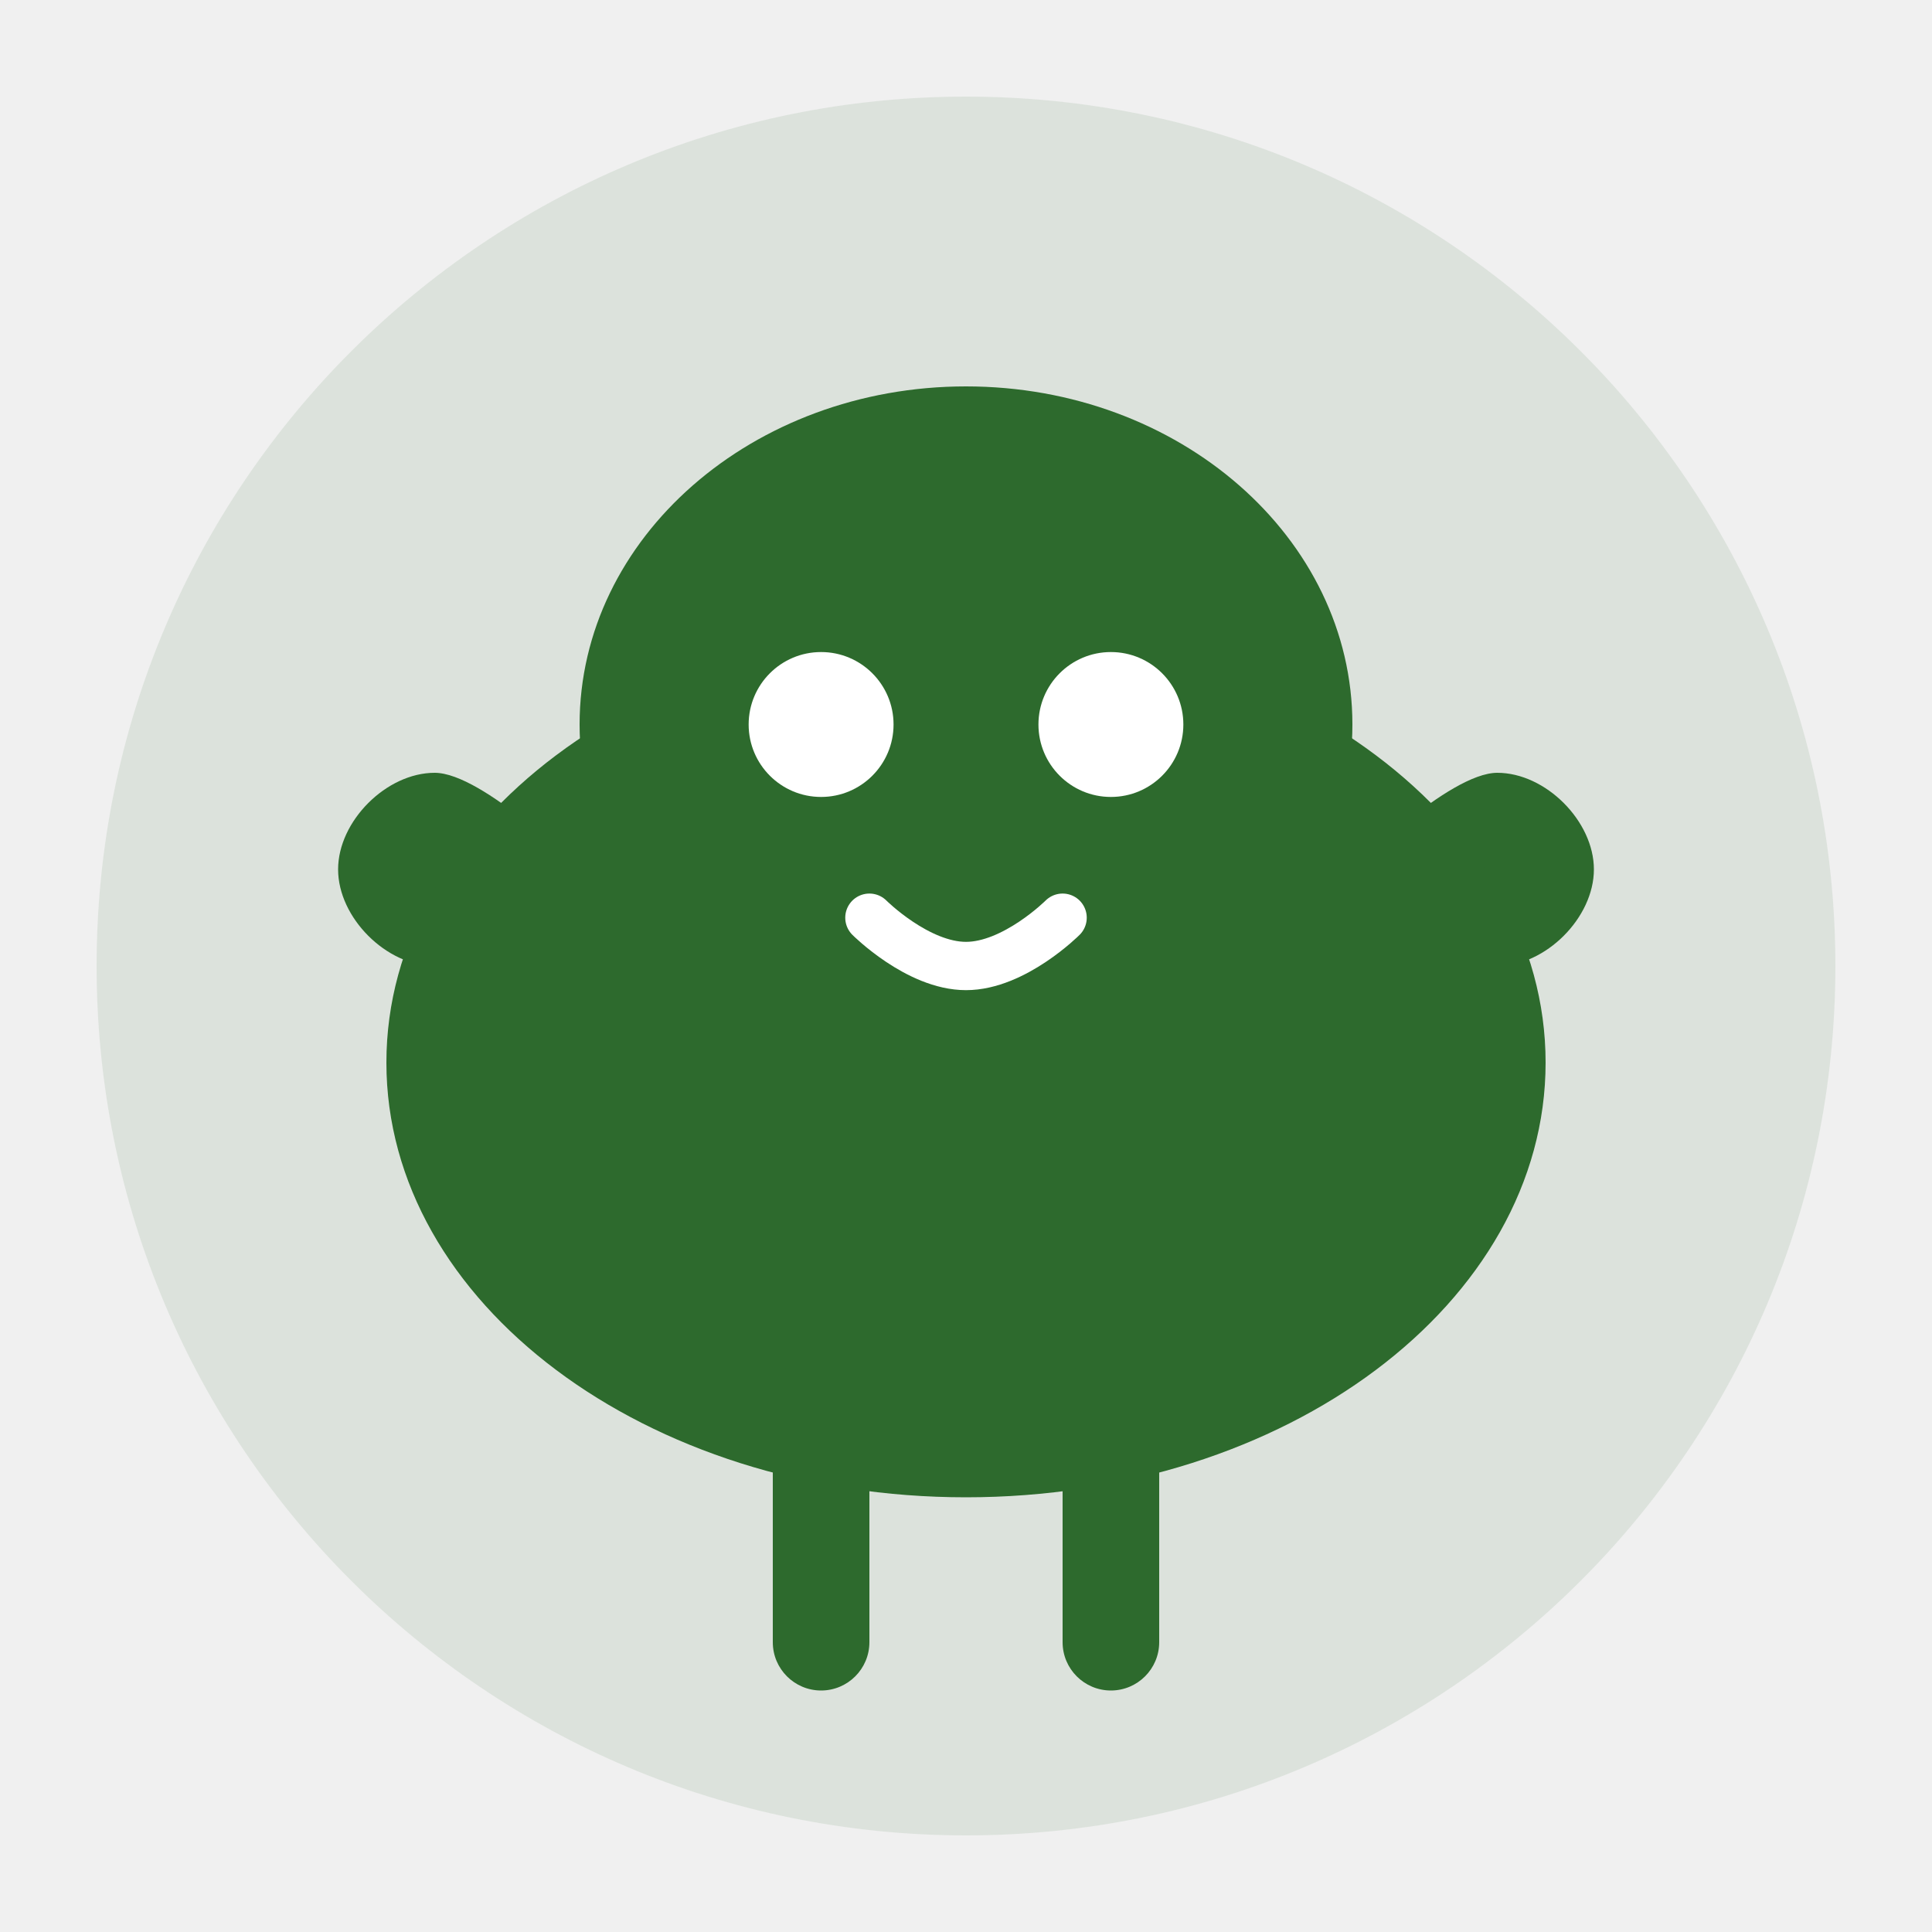
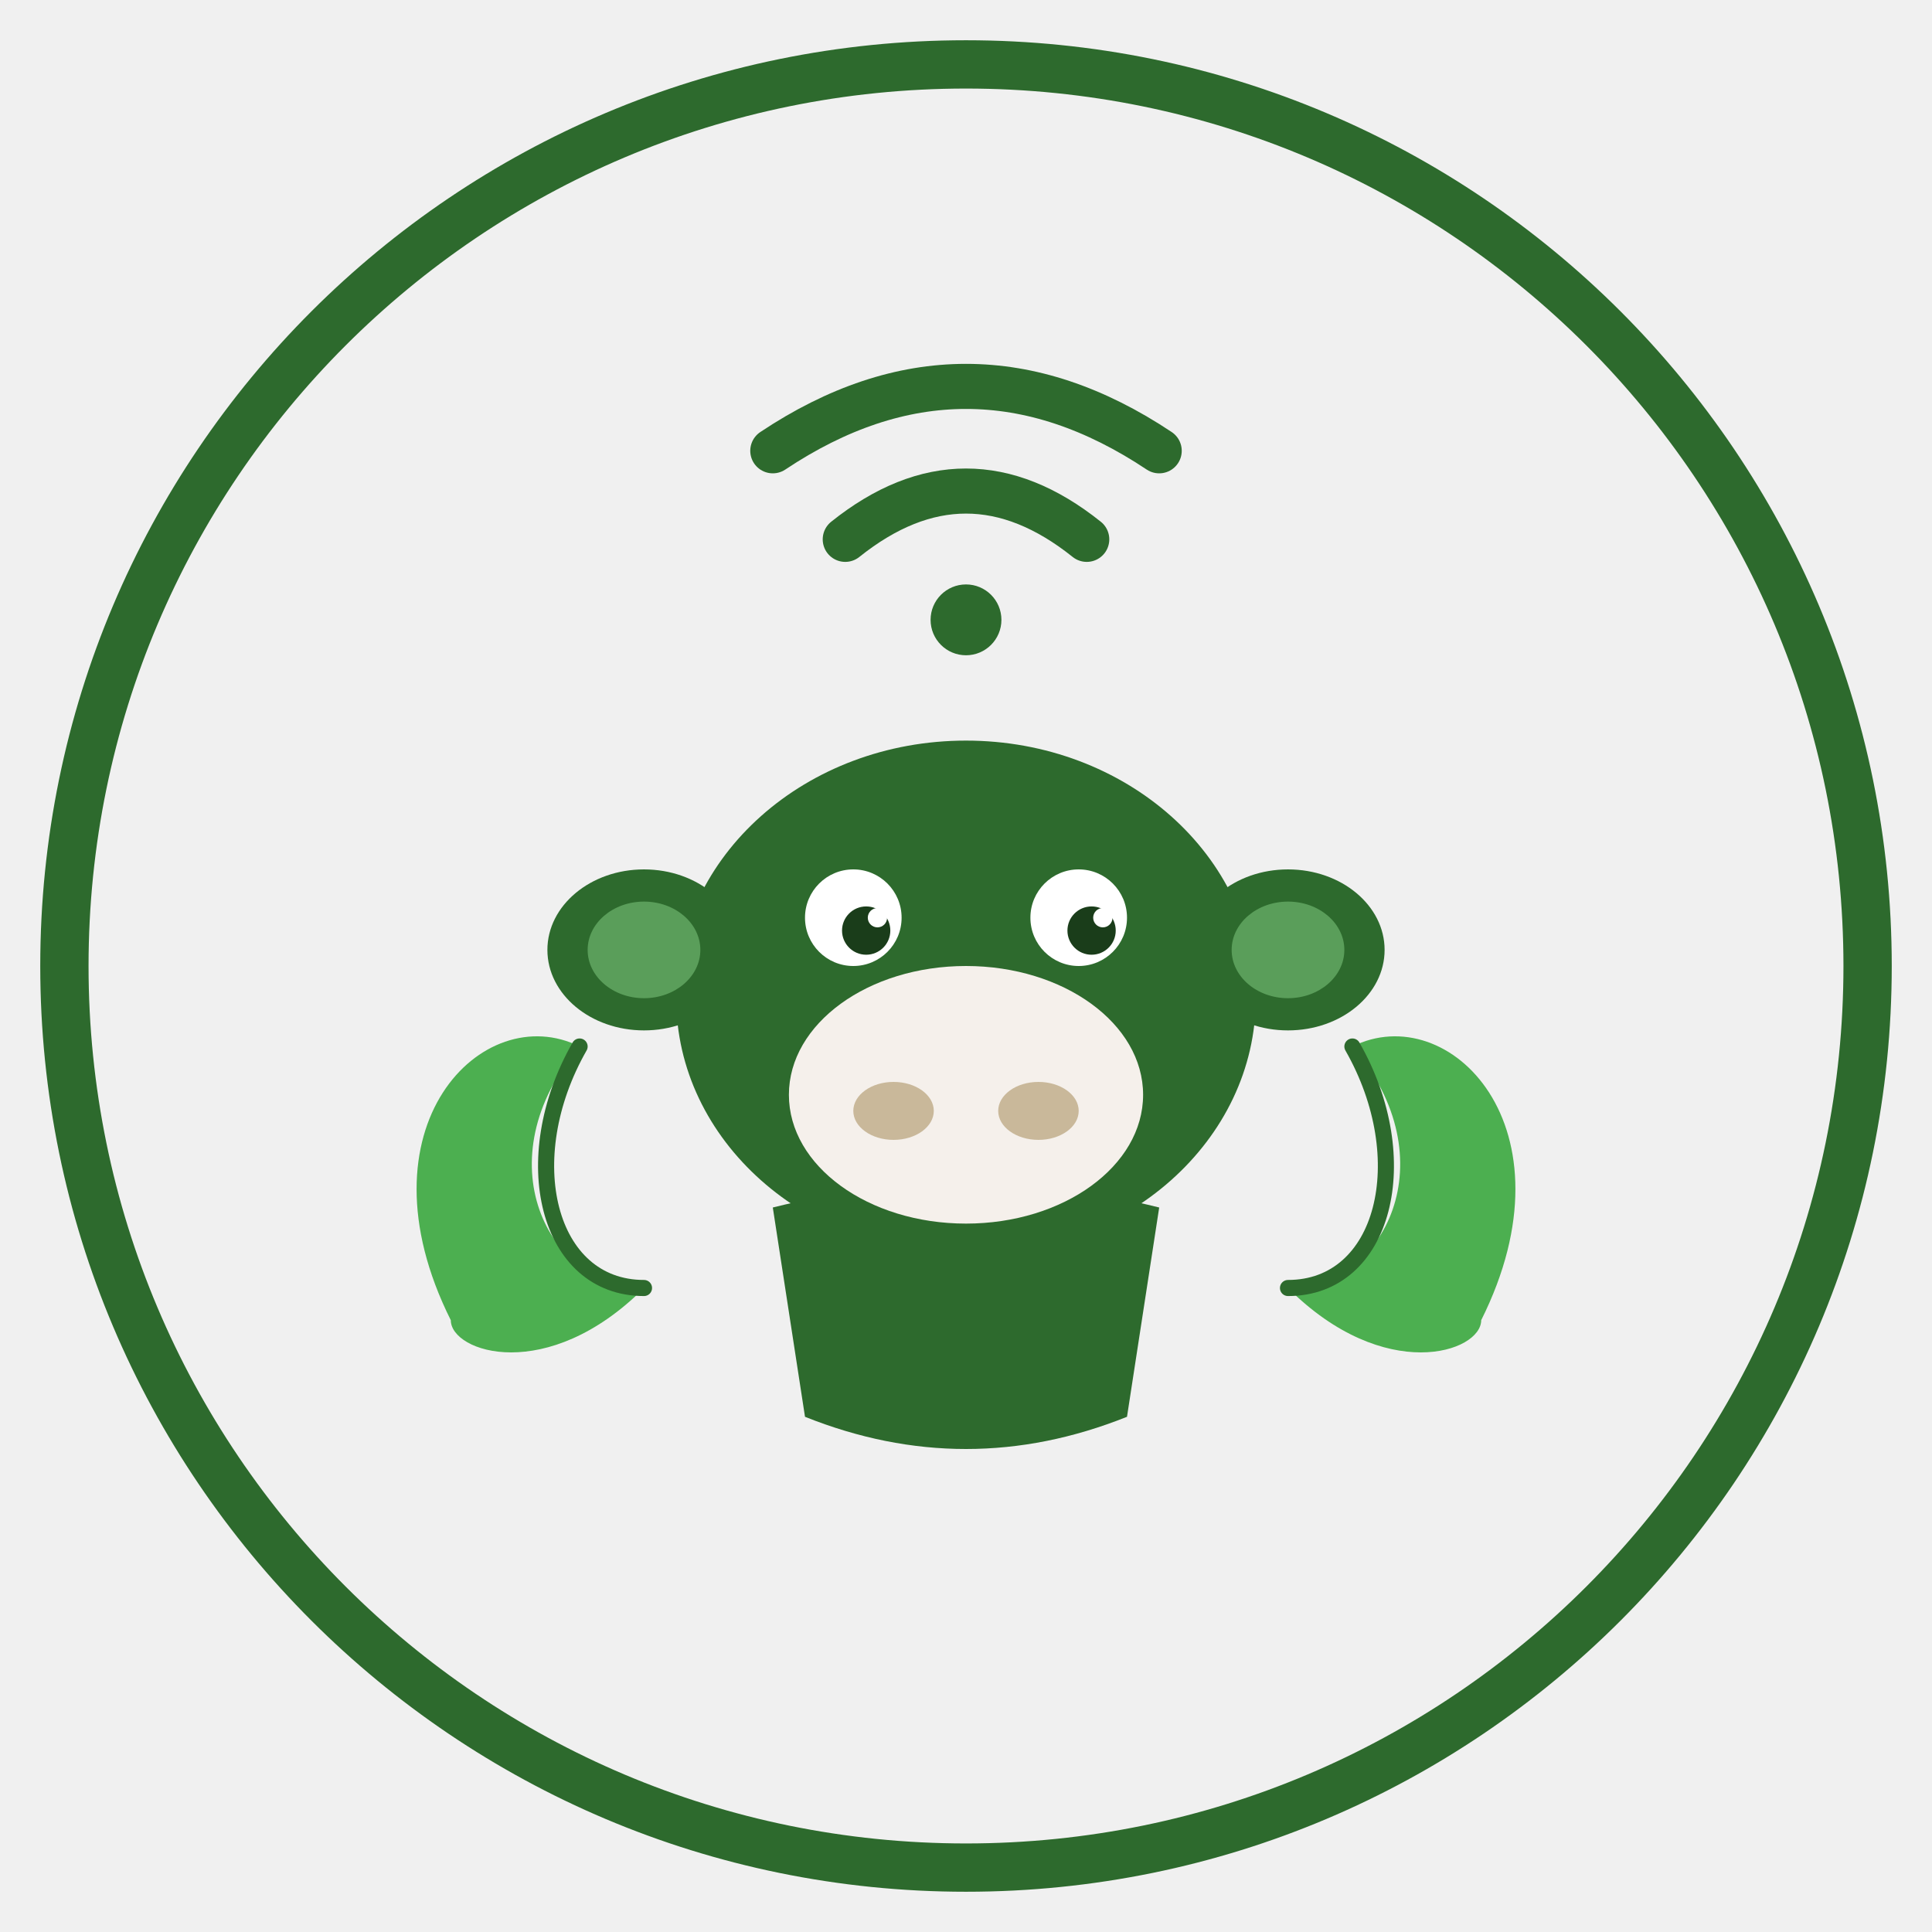
- <svg xmlns="http://www.w3.org/2000/svg" width="40" height="40" viewBox="0 0 40 40" fill="none">
-   <circle cx="20" cy="20" r="18" fill="#2D6A2D" opacity="0.1" />
-   <path d="M12 18C12 18 10 16 9 16C8 16 7 17 7 18C7 19 8 20 9 20C10 20 12 18 12 18Z" fill="#2D6A2D" />
-   <path d="M28 18C28 18 30 16 31 16C32 16 33 17 33 18C33 19 32 20 31 20C30 20 28 18 28 18Z" fill="#2D6A2D" />
-   <ellipse cx="20" cy="22" rx="12" ry="9" fill="#2D6A2D" />
-   <ellipse cx="20" cy="15" rx="8" ry="7" fill="#2D6A2D" />
-   <circle cx="17" cy="15" r="1.5" fill="white" />
-   <circle cx="23" cy="15" r="1.5" fill="white" />
-   <rect x="16" y="28" width="2" height="7" rx="1" fill="#2D6A2D" />
-   <rect x="22" y="28" width="2" height="7" rx="1" fill="#2D6A2D" />
-   <path d="M18 19C18 19 19 20 20 20C21 20 22 19 22 19" stroke="white" stroke-width="1" stroke-linecap="round" />
+ <svg xmlns="http://www.w3.org/2000/svg" viewBox="0 0 120 120" fill="none">
+   <circle cx="60" cy="60" r="56" stroke="#2D6A2D" stroke-width="3" fill="white" fill-opacity="0.0" />
+   <path d="M48 28 Q60 20 72 28" stroke="#2D6A2D" stroke-width="2.8" stroke-linecap="round" />
+   <path d="M52.5 33.5 Q60 27.5 67.5 33.5" stroke="#2D6A2D" stroke-width="2.8" stroke-linecap="round" />
+   <circle cx="60" cy="38.5" r="2.2" fill="#2D6A2D" />
+   <path d="M48 75 Q60 72 72 75 L70 88 Q60 92 50 88 Z" fill="#2D6A2D" />
+   <ellipse cx="60" cy="62" rx="18" ry="16" fill="#2D6A2D" />
+   <ellipse cx="40" cy="59" rx="6" ry="5" fill="#2D6A2D" />
+   <ellipse cx="80" cy="59" rx="6" ry="5" fill="#2D6A2D" />
+   <ellipse cx="40" cy="59" rx="3.5" ry="3" fill="#5a9e5a" />
+   <ellipse cx="80" cy="59" rx="3.5" ry="3" fill="#5a9e5a" />
+   <ellipse cx="60" cy="68" rx="11" ry="8" fill="#f5f0eb" />
+   <circle cx="53" cy="57" r="3" fill="white" />
+   <circle cx="67" cy="57" r="3" fill="white" />
+   <circle cx="53.8" cy="57.8" r="1.5" fill="#1a3d1a" />
+   <circle cx="67.8" cy="57.8" r="1.5" fill="#1a3d1a" />
+   <circle cx="54.5" cy="57" r="0.6" fill="white" />
+   <circle cx="68.5" cy="57" r="0.6" fill="white" />
+   <ellipse cx="55.5" cy="69" rx="2.5" ry="1.8" fill="#c9b89a" />
+   <ellipse cx="64.5" cy="69" rx="2.5" ry="1.8" fill="#c9b89a" />
+   <path d="M28 82 C22 70 30 62 36 65 C30 72 34 80 40 80 C34 86 28 84 28 82Z" fill="#4caf50" />
+   <path d="M36 65 C32 72 34 80 40 80" stroke="#2D6A2D" stroke-width="1" stroke-linecap="round" />
+   <path d="M92 82 C98 70 90 62 84 65 C90 72 86 80 80 80 C86 86 92 84 92 82Z" fill="#4caf50" />
+   <path d="M84 65 C88 72 86 80 80 80" stroke="#2D6A2D" stroke-width="1" stroke-linecap="round" />
</svg>
